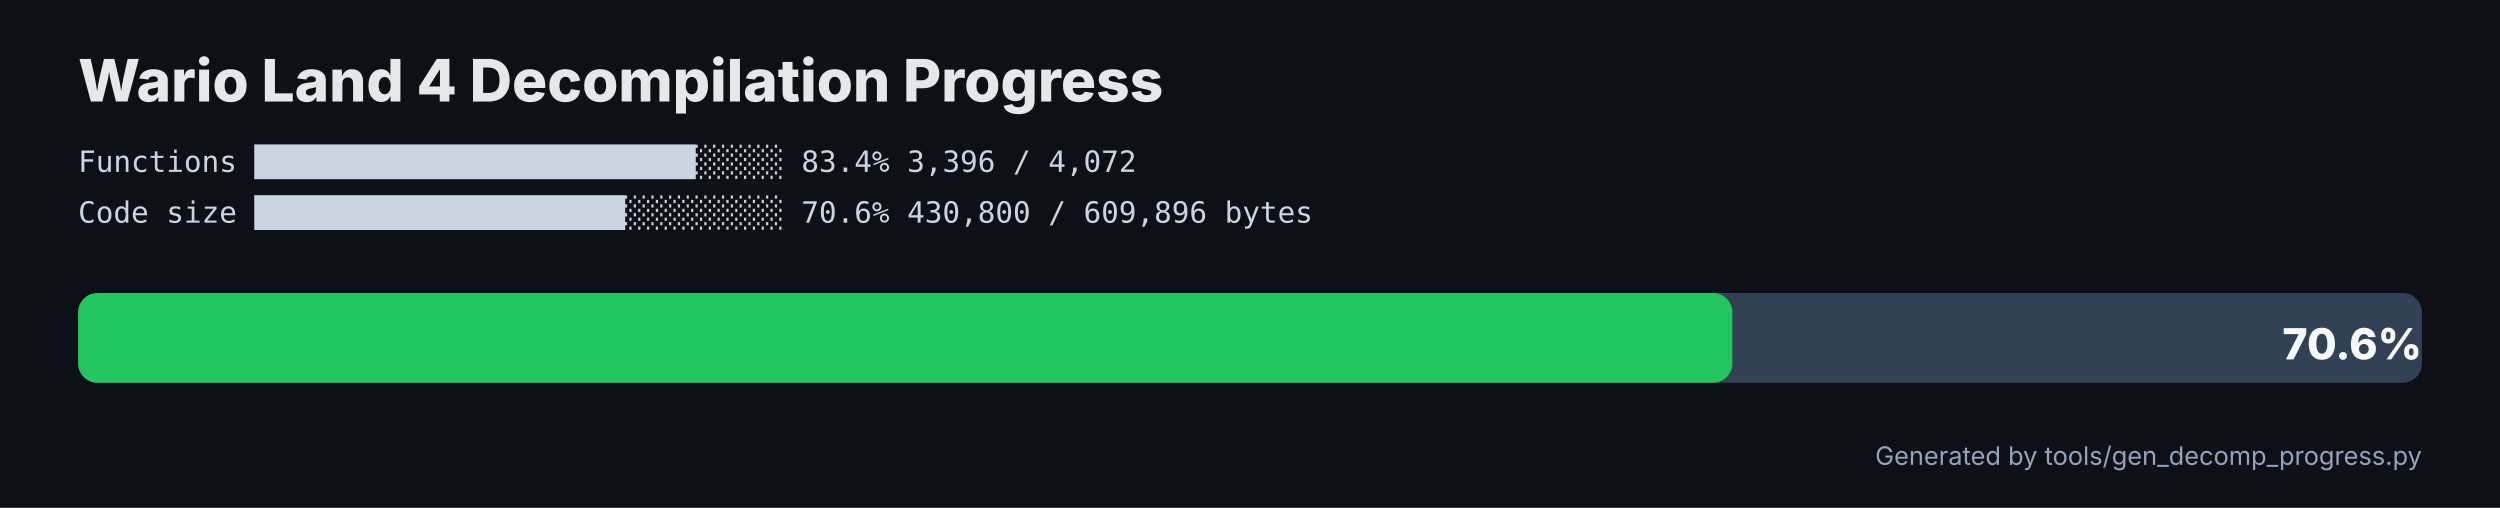
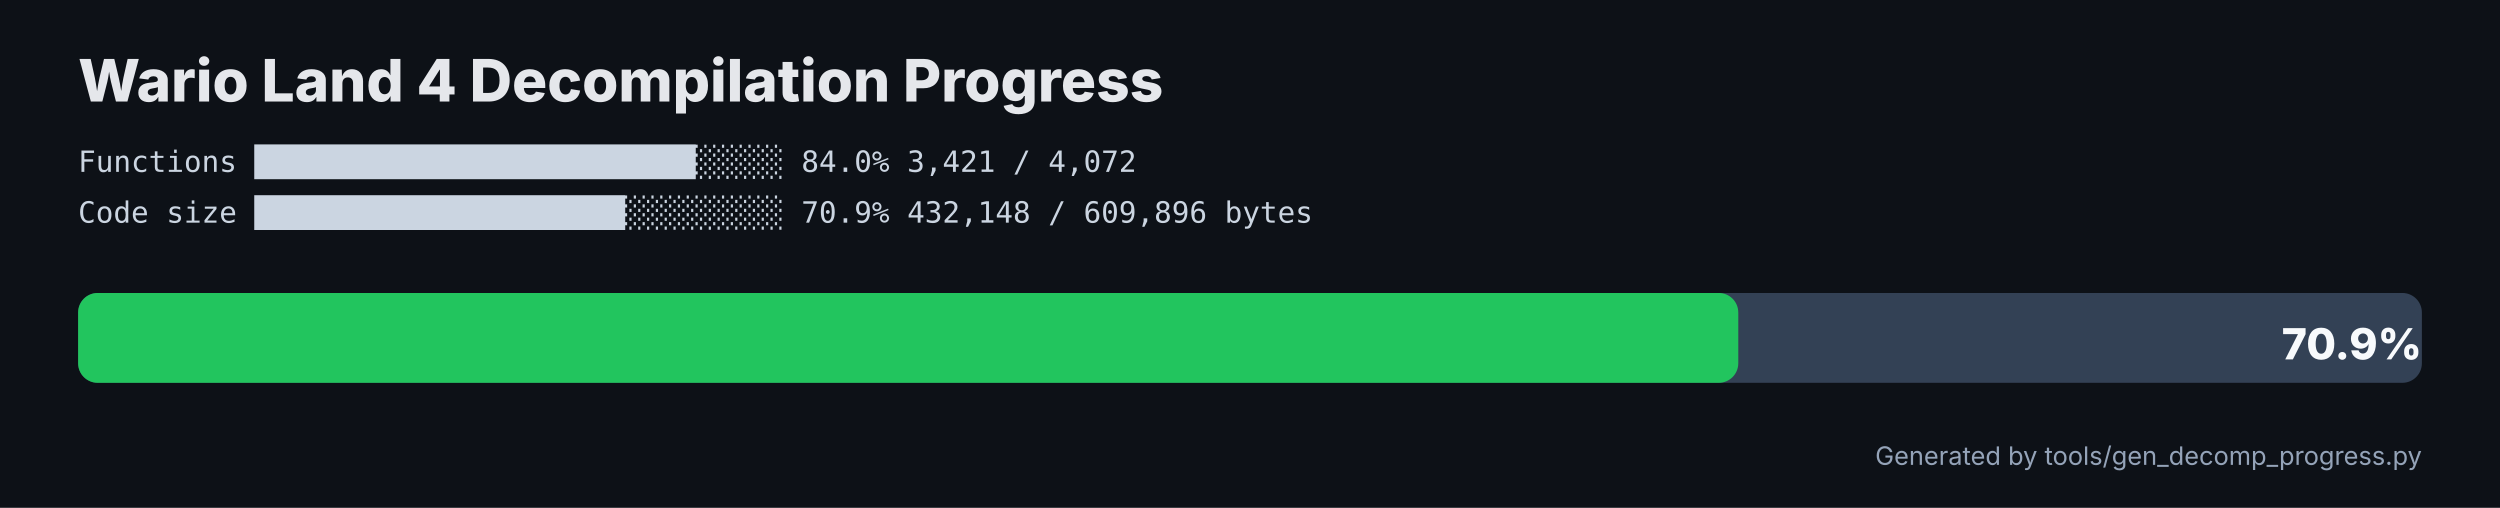
<svg xmlns="http://www.w3.org/2000/svg" width="1280" height="260" viewBox="0 0 1280 260">
  <rect width="100%" height="100%" fill="#0d1117" />
  <text x="40" y="52" fill="#e5e7eb" font-family="Inter,Segoe UI,sans-serif" font-size="30" font-weight="800">Wario Land 4 Decompilation Progress</text>
-   <text x="40" y="88" fill="#cbd5e1" font-family="ui-monospace,Menlo,monospace" font-size="15">Functions  █████████████████████████░░░░░  83.4%   3,396 / 4,072</text>
-   <text x="40" y="114" fill="#cbd5e1" font-family="ui-monospace,Menlo,monospace" font-size="15">Code size  █████████████████████░░░░░░░░░  70.6%   430,800 / 609,896 bytes</text>
+   <text x="40" y="88" fill="#cbd5e1" font-family="ui-monospace,Menlo,monospace" font-size="15">Functions  █████████████████████████░░░░░  84.0%   3,421 / 4,072</text>
+   <text x="40" y="114" fill="#cbd5e1" font-family="ui-monospace,Menlo,monospace" font-size="15">Code size  █████████████████████░░░░░░░░░  70.9%   432,148 / 609,896 bytes</text>
  <rect x="40" y="150" width="1200" height="46" rx="10" fill="#334155" />
-   <rect x="40" y="150" width="847" height="46" rx="10" fill="#22c55e" />
-   <text x="1240" y="184" text-anchor="end" fill="#f8fafc" font-family="Inter,Segoe UI,sans-serif" font-size="22" font-weight="800">70.6%</text>
+   <rect x="40" y="150" width="850" height="46" rx="10" fill="#22c55e" />
+   <text x="1240" y="184" text-anchor="end" fill="#f8fafc" font-family="Inter,Segoe UI,sans-serif" font-size="22" font-weight="800">70.9%</text>
  <text x="1240" y="238" text-anchor="end" fill="#94a3b8" font-family="Inter,Segoe UI,sans-serif" font-size="13">Generated by tools/gen_decomp_progress.py</text>
</svg>
